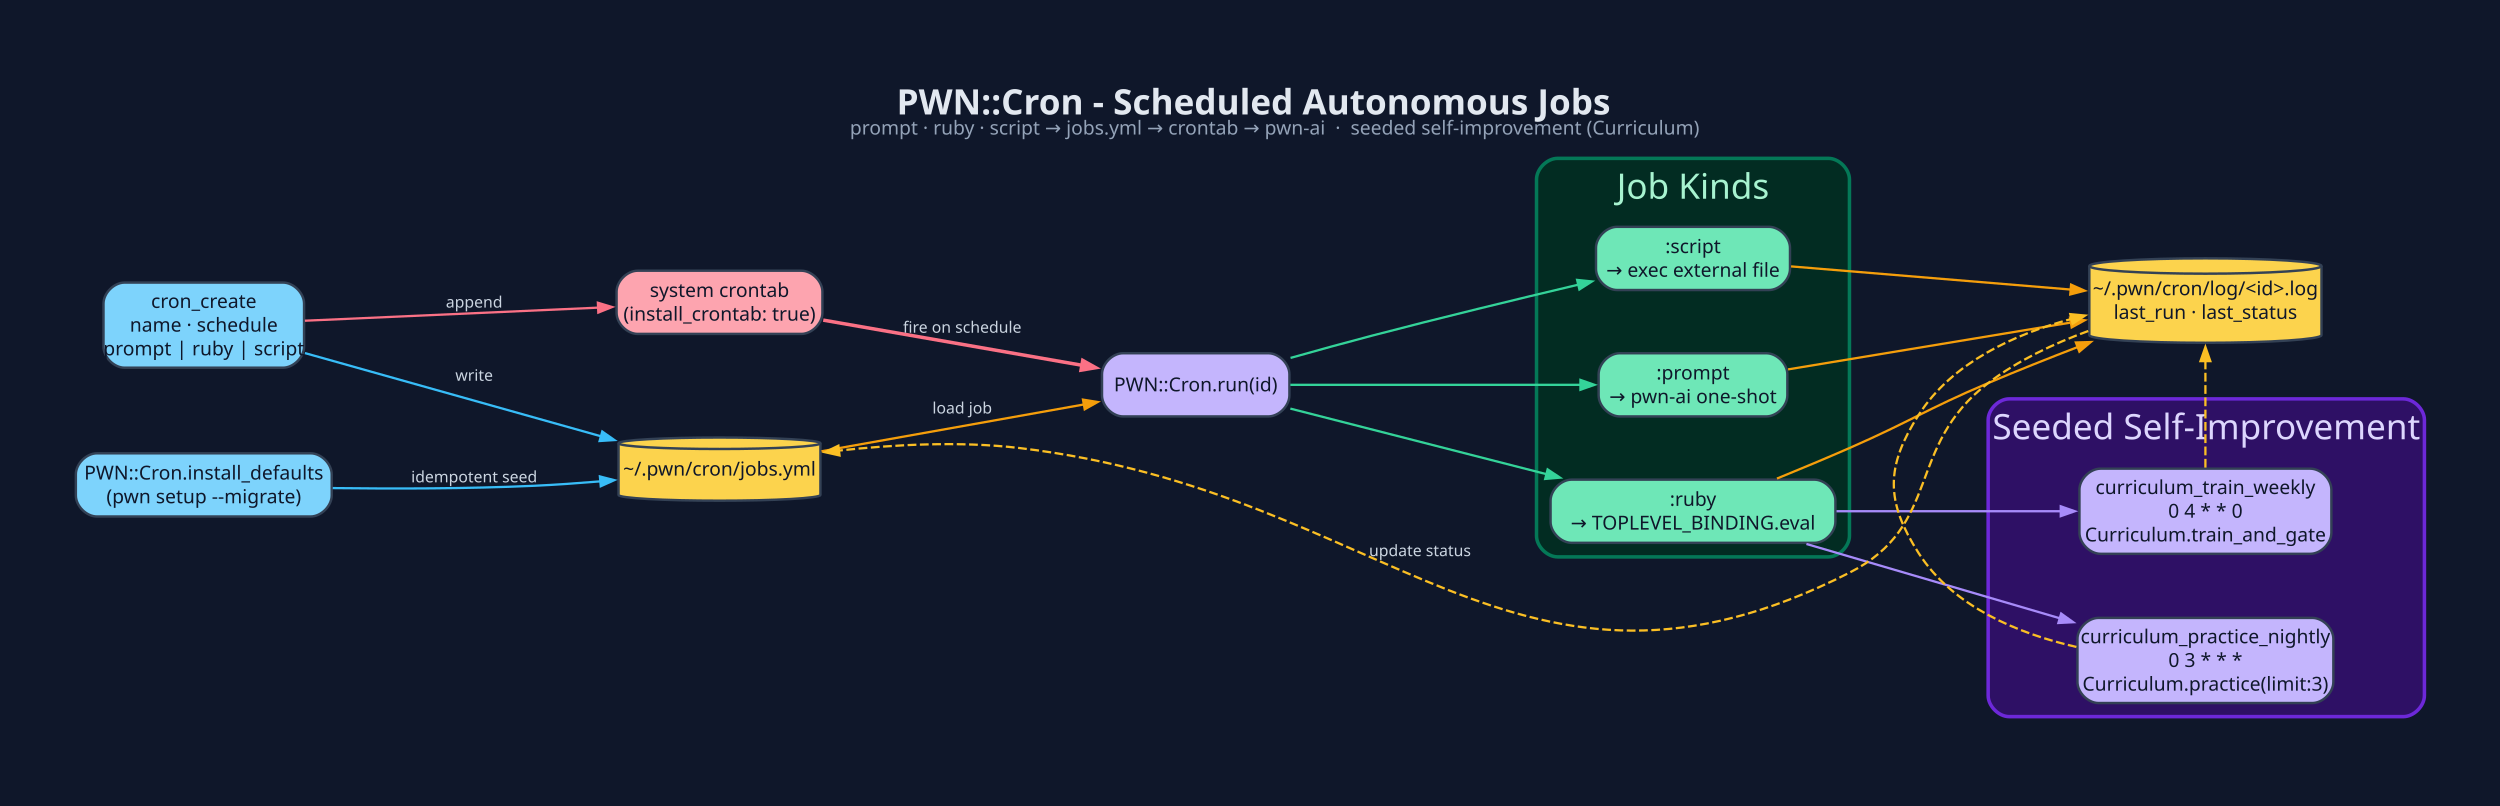
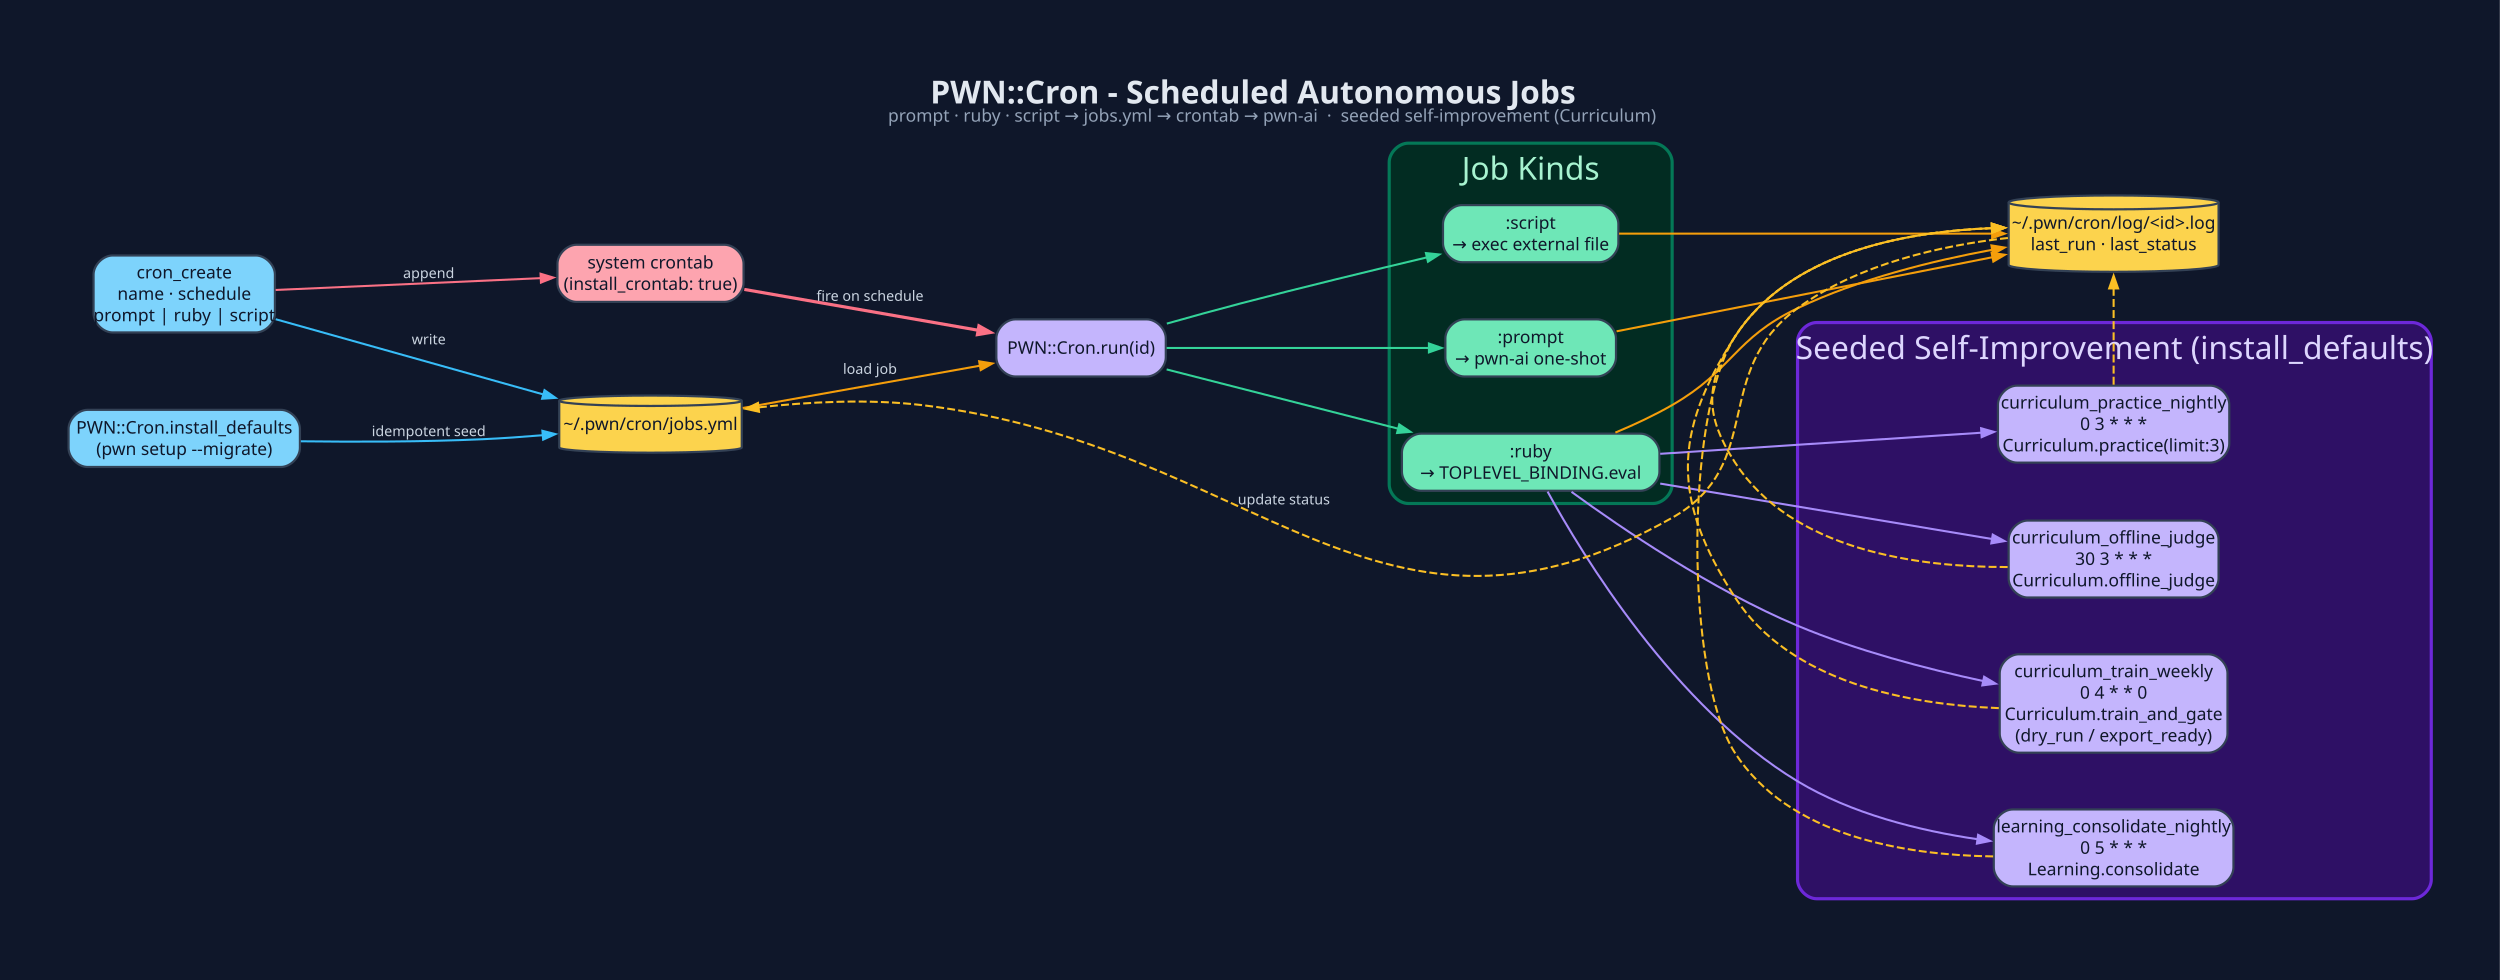
- <svg xmlns="http://www.w3.org/2000/svg" width="1424pt" height="459pt" viewBox="0.00 0.00 1424.00 459.00">
-   <g id="graph0" class="graph" transform="scale(1 1) rotate(0) translate(43.2 416.2)">
-     <polygon fill="#0f172a" stroke="none" points="-43.2,43.2 -43.2,-416.2 1380.95,-416.2 1380.95,43.2 -43.2,43.2" />
-     <text xml:space="preserve" text-anchor="start" x="467.5" y="-351" font-family="sans-Serif" font-weight="bold" font-size="20.00" fill="#e2e8f0">PWN::Cron - Scheduled Autonomous Jobs</text>
-     <text xml:space="preserve" text-anchor="start" x="440.88" y="-339.55" font-family="sans-Serif" font-size="11.00" fill="#94a3b8">prompt · ruby · script → jobs.yml → crontab → pwn-ai  ·  seeded self-improvement (Curriculum)</text>
+ <svg xmlns="http://www.w3.org/2000/svg" width="1575pt" height="617pt" viewBox="0.00 0.00 1575.00 617.00">
+   <g id="graph0" class="graph" transform="scale(1 1) rotate(0) translate(43.2 574.2)">
+     <polygon fill="#0f172a" stroke="none" points="-43.2,43.2 -43.2,-574.2 1531.7,-574.2 1531.7,43.2 -43.2,43.2" />
+     <text xml:space="preserve" text-anchor="start" x="542.88" y="-509" font-family="sans-Serif" font-weight="bold" font-size="20.00" fill="#e2e8f0">PWN::Cron - Scheduled Autonomous Jobs</text>
+     <text xml:space="preserve" text-anchor="start" x="516.25" y="-497.55" font-family="sans-Serif" font-size="11.00" fill="#94a3b8">prompt · ruby · script → jobs.yml → crontab → pwn-ai  ·  seeded self-improvement (Curriculum)</text>
    <g id="clust2" class="cluster">
-       <path fill="#022c22" stroke="#047857" stroke-width="2" d="M844,-99C844,-99 998.25,-99 998.25,-99 1004.25,-99 1010.25,-105 1010.25,-111 1010.25,-111 1010.25,-314 1010.25,-314 1010.25,-320 1004.25,-326 998.25,-326 998.25,-326 844,-326 844,-326 838,-326 832,-320 832,-314 832,-314 832,-111 832,-111 832,-105 838,-99 844,-99" />
-       <text xml:space="preserve" text-anchor="middle" x="921.12" y="-303" font-family="sans-Serif" font-size="20.00" fill="#a7f3d0">Job Kinds</text>
+       <path fill="#022c22" stroke="#047857" stroke-width="2" d="M844,-257C844,-257 998.25,-257 998.25,-257 1004.25,-257 1010.25,-263 1010.25,-269 1010.25,-269 1010.25,-472 1010.25,-472 1010.25,-478 1004.25,-484 998.25,-484 998.25,-484 844,-484 844,-484 838,-484 832,-478 832,-472 832,-472 832,-269 832,-269 832,-263 838,-257 844,-257" />
+       <text xml:space="preserve" text-anchor="middle" x="921.12" y="-461" font-family="sans-Serif" font-size="20.00" fill="#a7f3d0">Job Kinds</text>
    </g>
    <g id="clust4" class="cluster">
-       <path fill="#2e1065" stroke="#6d28d9" stroke-width="2" d="M1101.25,-8C1101.25,-8 1325.75,-8 1325.75,-8 1331.75,-8 1337.75,-14 1337.75,-20 1337.75,-20 1337.75,-177 1337.75,-177 1337.75,-183 1331.75,-189 1325.75,-189 1325.75,-189 1101.25,-189 1101.25,-189 1095.25,-189 1089.25,-183 1089.25,-177 1089.25,-177 1089.25,-20 1089.25,-20 1089.25,-14 1095.25,-8 1101.25,-8" />
-       <text xml:space="preserve" text-anchor="middle" x="1213.5" y="-166" font-family="sans-Serif" font-size="20.00" fill="#ddd6fe">Seeded Self-Improvement</text>
+       <path fill="#2e1065" stroke="#6d28d9" stroke-width="2" d="M1101.25,-8C1101.25,-8 1476.5,-8 1476.5,-8 1482.5,-8 1488.5,-14 1488.5,-20 1488.5,-20 1488.5,-359 1488.5,-359 1488.5,-365 1482.5,-371 1476.5,-371 1476.5,-371 1101.25,-371 1101.25,-371 1095.25,-371 1089.25,-365 1089.25,-359 1089.25,-359 1089.25,-20 1089.25,-20 1089.25,-14 1095.25,-8 1101.25,-8" />
+       <text xml:space="preserve" text-anchor="middle" x="1288.88" y="-348" font-family="sans-Serif" font-size="20.00" fill="#ddd6fe">Seeded Self-Improvement (install_defaults)</text>
    </g>
    <g id="node1" class="node">
-       <path fill="#7dd3fc" stroke="#334155" stroke-width="1.4" d="M118,-255.25C118,-255.25 27.75,-255.25 27.75,-255.25 21.75,-255.25 15.75,-249.25 15.75,-243.25 15.75,-243.25 15.75,-218.75 15.75,-218.75 15.75,-212.75 21.75,-206.75 27.75,-206.75 27.75,-206.75 118,-206.75 118,-206.75 124,-206.75 130,-212.75 130,-218.75 130,-218.75 130,-243.25 130,-243.25 130,-249.25 124,-255.25 118,-255.25" />
-       <text xml:space="preserve" text-anchor="middle" x="72.88" y="-240.8" font-family="sans-Serif" font-size="11.00" fill="#0f172a">cron_create</text>
-       <text xml:space="preserve" text-anchor="middle" x="72.88" y="-227.3" font-family="sans-Serif" font-size="11.00" fill="#0f172a">name · schedule</text>
-       <text xml:space="preserve" text-anchor="middle" x="72.88" y="-213.8" font-family="sans-Serif" font-size="11.00" fill="#0f172a">prompt | ruby | script</text>
+       <path fill="#7dd3fc" stroke="#334155" stroke-width="1.4" d="M118,-413.25C118,-413.25 27.75,-413.25 27.75,-413.25 21.75,-413.25 15.75,-407.25 15.75,-401.25 15.75,-401.25 15.75,-376.75 15.75,-376.75 15.75,-370.75 21.75,-364.75 27.75,-364.75 27.75,-364.75 118,-364.75 118,-364.75 124,-364.75 130,-370.75 130,-376.75 130,-376.75 130,-401.25 130,-401.25 130,-407.25 124,-413.25 118,-413.25" />
+       <text xml:space="preserve" text-anchor="middle" x="72.88" y="-398.8" font-family="sans-Serif" font-size="11.00" fill="#0f172a">cron_create</text>
+       <text xml:space="preserve" text-anchor="middle" x="72.88" y="-385.3" font-family="sans-Serif" font-size="11.00" fill="#0f172a">name · schedule</text>
+       <text xml:space="preserve" text-anchor="middle" x="72.88" y="-371.8" font-family="sans-Serif" font-size="11.00" fill="#0f172a">prompt | ruby | script</text>
    </g>
    <g id="node3" class="node">
-       <path fill="#fcd34d" stroke="#334155" stroke-width="1.4" d="M424.12,-163.73C424.12,-165.53 398.35,-167 366.62,-167 334.9,-167 309.12,-165.53 309.12,-163.73 309.12,-163.73 309.12,-134.27 309.12,-134.27 309.12,-132.47 334.9,-131 366.62,-131 398.35,-131 424.12,-132.47 424.12,-134.27 424.12,-134.27 424.12,-163.73 424.12,-163.73" />
-       <path fill="none" stroke="#334155" stroke-width="1.4" d="M424.12,-163.73C424.12,-161.92 398.35,-160.45 366.62,-160.45 334.9,-160.45 309.12,-161.92 309.12,-163.73" />
-       <text xml:space="preserve" text-anchor="middle" x="366.62" y="-145.3" font-family="sans-Serif" font-size="11.00" fill="#0f172a">~/.pwn/cron/jobs.yml</text>
+       <path fill="#fcd34d" stroke="#334155" stroke-width="1.4" d="M424.12,-321.73C424.12,-323.53 398.35,-325 366.62,-325 334.9,-325 309.12,-323.53 309.12,-321.73 309.12,-321.73 309.12,-292.27 309.12,-292.27 309.12,-290.47 334.9,-289 366.62,-289 398.35,-289 424.12,-290.47 424.12,-292.27 424.12,-292.27 424.12,-321.73 424.12,-321.73" />
+       <path fill="none" stroke="#334155" stroke-width="1.4" d="M424.12,-321.73C424.12,-319.92 398.35,-318.45 366.62,-318.45 334.9,-318.45 309.12,-319.92 309.12,-321.73" />
+       <text xml:space="preserve" text-anchor="middle" x="366.62" y="-303.3" font-family="sans-Serif" font-size="11.00" fill="#0f172a">~/.pwn/cron/jobs.yml</text>
    </g>
    <g id="edge1" class="edge">
-       <path fill="none" stroke="#38bdf8" stroke-width="1.3" d="M130.47,-215.09C178.83,-201.5 248.46,-181.93 299.4,-167.61" />
-       <polygon fill="#38bdf8" stroke="#38bdf8" stroke-width="1.3" points="299.85,-170.4 306.79,-165.54 298.33,-165 299.85,-170.4" />
-       <text xml:space="preserve" text-anchor="middle" x="226.88" y="-199.29" font-family="sans-Serif" font-size="9.00" fill="#cbd5e1">write</text>
+       <path fill="none" stroke="#38bdf8" stroke-width="1.3" d="M130.47,-373.09C178.83,-359.5 248.46,-339.93 299.4,-325.61" />
+       <polygon fill="#38bdf8" stroke="#38bdf8" stroke-width="1.3" points="299.85,-328.4 306.79,-323.54 298.33,-323 299.85,-328.4" />
+       <text xml:space="preserve" text-anchor="middle" x="226.88" y="-357.29" font-family="sans-Serif" font-size="9.00" fill="#cbd5e1">write</text>
    </g>
    <g id="node4" class="node">
-       <path fill="#fda4af" stroke="#334155" stroke-width="1.4" d="M413.25,-262C413.25,-262 320,-262 320,-262 314,-262 308,-256 308,-250 308,-250 308,-238 308,-238 308,-232 314,-226 320,-226 320,-226 413.25,-226 413.25,-226 419.25,-226 425.25,-232 425.25,-238 425.25,-238 425.25,-250 425.25,-250 425.25,-256 419.25,-262 413.25,-262" />
-       <text xml:space="preserve" text-anchor="middle" x="366.62" y="-247.05" font-family="sans-Serif" font-size="11.00" fill="#0f172a">system crontab</text>
-       <text xml:space="preserve" text-anchor="middle" x="366.62" y="-233.55" font-family="sans-Serif" font-size="11.00" fill="#0f172a">(install_crontab: true)</text>
+       <path fill="#fda4af" stroke="#334155" stroke-width="1.4" d="M413.25,-420C413.25,-420 320,-420 320,-420 314,-420 308,-414 308,-408 308,-408 308,-396 308,-396 308,-390 314,-384 320,-384 320,-384 413.25,-384 413.25,-384 419.25,-384 425.25,-390 425.25,-396 425.25,-396 425.25,-408 425.25,-408 425.25,-414 419.25,-420 413.25,-420" />
+       <text xml:space="preserve" text-anchor="middle" x="366.62" y="-405.05" font-family="sans-Serif" font-size="11.00" fill="#0f172a">system crontab</text>
+       <text xml:space="preserve" text-anchor="middle" x="366.62" y="-391.55" font-family="sans-Serif" font-size="11.00" fill="#0f172a">(install_crontab: true)</text>
    </g>
    <g id="edge3" class="edge">
-       <path fill="none" stroke="#fb7185" stroke-width="1.3" d="M130.47,-233.52C178.24,-235.65 246.77,-238.7 297.53,-240.97" />
-       <polygon fill="#fb7185" stroke="#fb7185" stroke-width="1.3" points="297.35,-243.76 305.47,-241.32 297.6,-238.17 297.35,-243.76" />
-       <text xml:space="preserve" text-anchor="middle" x="226.88" y="-241" font-family="sans-Serif" font-size="9.00" fill="#cbd5e1">append</text>
+       <path fill="none" stroke="#fb7185" stroke-width="1.3" d="M130.47,-391.52C178.24,-393.65 246.77,-396.7 297.53,-398.97" />
+       <polygon fill="#fb7185" stroke="#fb7185" stroke-width="1.3" points="297.35,-401.76 305.47,-399.32 297.6,-396.17 297.35,-401.76" />
+       <text xml:space="preserve" text-anchor="middle" x="226.88" y="-399" font-family="sans-Serif" font-size="9.00" fill="#cbd5e1">append</text>
    </g>
    <g id="node2" class="node">
-       <path fill="#7dd3fc" stroke="#334155" stroke-width="1.4" d="M133.75,-158C133.75,-158 12,-158 12,-158 6,-158 0,-152 0,-146 0,-146 0,-134 0,-134 0,-128 6,-122 12,-122 12,-122 133.75,-122 133.75,-122 139.75,-122 145.75,-128 145.75,-134 145.75,-134 145.75,-146 145.75,-146 145.75,-152 139.75,-158 133.75,-158" />
-       <text xml:space="preserve" text-anchor="middle" x="72.88" y="-143.05" font-family="sans-Serif" font-size="11.00" fill="#0f172a">PWN::Cron.install_defaults</text>
-       <text xml:space="preserve" text-anchor="middle" x="72.88" y="-129.55" font-family="sans-Serif" font-size="11.00" fill="#0f172a">(pwn setup --migrate)</text>
+       <path fill="#7dd3fc" stroke="#334155" stroke-width="1.4" d="M133.75,-316C133.75,-316 12,-316 12,-316 6,-316 0,-310 0,-304 0,-304 0,-292 0,-292 0,-286 6,-280 12,-280 12,-280 133.75,-280 133.75,-280 139.75,-280 145.75,-286 145.75,-292 145.75,-292 145.75,-304 145.75,-304 145.75,-310 139.75,-316 133.75,-316" />
+       <text xml:space="preserve" text-anchor="middle" x="72.88" y="-301.05" font-family="sans-Serif" font-size="11.00" fill="#0f172a">PWN::Cron.install_defaults</text>
+       <text xml:space="preserve" text-anchor="middle" x="72.88" y="-287.55" font-family="sans-Serif" font-size="11.00" fill="#0f172a">(pwn setup --migrate)</text>
    </g>
    <g id="edge2" class="edge">
-       <path fill="none" stroke="#38bdf8" stroke-width="1.3" d="M146.33,-138.19C181.04,-137.74 223.19,-137.79 261,-139.5 273.22,-140.05 286.22,-140.97 298.75,-142.02" />
-       <polygon fill="#38bdf8" stroke="#38bdf8" stroke-width="1.3" points="298.5,-144.81 306.71,-142.71 298.99,-139.23 298.5,-144.81" />
-       <text xml:space="preserve" text-anchor="middle" x="226.88" y="-141.45" font-family="sans-Serif" font-size="9.00" fill="#cbd5e1">idempotent seed</text>
+       <path fill="none" stroke="#38bdf8" stroke-width="1.3" d="M146.33,-296.19C181.04,-295.74 223.19,-295.79 261,-297.5 273.22,-298.05 286.22,-298.97 298.75,-300.02" />
+       <polygon fill="#38bdf8" stroke="#38bdf8" stroke-width="1.3" points="298.5,-302.81 306.71,-300.71 298.99,-297.23 298.5,-302.81" />
+       <text xml:space="preserve" text-anchor="middle" x="226.88" y="-299.45" font-family="sans-Serif" font-size="9.00" fill="#cbd5e1">idempotent seed</text>
    </g>
    <g id="node5" class="node">
-       <path fill="#c4b5fd" stroke="#334155" stroke-width="1.4" d="M679.25,-215C679.25,-215 596.5,-215 596.5,-215 590.5,-215 584.5,-209 584.5,-203 584.5,-203 584.5,-191 584.5,-191 584.5,-185 590.5,-179 596.5,-179 596.5,-179 679.25,-179 679.25,-179 685.25,-179 691.25,-185 691.25,-191 691.25,-191 691.25,-203 691.25,-203 691.25,-209 685.25,-215 679.25,-215" />
-       <text xml:space="preserve" text-anchor="middle" x="637.88" y="-193.3" font-family="sans-Serif" font-size="11.00" fill="#0f172a">PWN::Cron.run(id)</text>
+       <path fill="#c4b5fd" stroke="#334155" stroke-width="1.4" d="M679.25,-373C679.25,-373 596.5,-373 596.5,-373 590.5,-373 584.5,-367 584.5,-361 584.5,-361 584.5,-349 584.5,-349 584.5,-343 590.5,-337 596.5,-337 596.5,-337 679.25,-337 679.25,-337 685.25,-337 691.25,-343 691.25,-349 691.25,-349 691.25,-361 691.25,-361 691.25,-367 685.25,-373 679.25,-373" />
+       <text xml:space="preserve" text-anchor="middle" x="637.88" y="-351.3" font-family="sans-Serif" font-size="11.00" fill="#0f172a">PWN::Cron.run(id)</text>
    </g>
    <g id="edge5" class="edge">
-       <path fill="none" stroke="#f59e0b" stroke-width="1.3" d="M424.73,-159.18C468.59,-167 529.11,-177.79 574.29,-185.84" />
-       <polygon fill="#f59e0b" stroke="#f59e0b" stroke-width="1.3" points="573.67,-188.58 582.03,-187.22 574.65,-183.06 573.67,-188.58" />
-       <text xml:space="preserve" text-anchor="middle" x="504.88" y="-180.66" font-family="sans-Serif" font-size="9.00" fill="#cbd5e1">load job</text>
+       <path fill="none" stroke="#f59e0b" stroke-width="1.3" d="M424.73,-317.18C468.59,-325 529.11,-335.79 574.29,-343.84" />
+       <polygon fill="#f59e0b" stroke="#f59e0b" stroke-width="1.3" points="573.67,-346.58 582.03,-345.22 574.65,-341.06 573.67,-346.58" />
+       <text xml:space="preserve" text-anchor="middle" x="504.88" y="-338.66" font-family="sans-Serif" font-size="9.00" fill="#cbd5e1">load job</text>
    </g>
    <g id="edge4" class="edge">
-       <path fill="none" stroke="#fb7185" stroke-width="2" d="M425.72,-233.86C469.13,-226.28 528.45,-215.93 573.17,-208.12" />
-       <polygon fill="#fb7185" stroke="#fb7185" stroke-width="2" points="573.53,-210.9 580.93,-206.77 572.57,-205.38 573.53,-210.9" />
-       <text xml:space="preserve" text-anchor="middle" x="504.88" y="-226.66" font-family="sans-Serif" font-size="9.00" fill="#cbd5e1">fire on schedule</text>
+       <path fill="none" stroke="#fb7185" stroke-width="2" d="M425.72,-391.86C469.13,-384.28 528.45,-373.93 573.17,-366.12" />
+       <polygon fill="#fb7185" stroke="#fb7185" stroke-width="2" points="573.53,-368.9 580.93,-364.77 572.57,-363.38 573.53,-368.9" />
+       <text xml:space="preserve" text-anchor="middle" x="504.88" y="-384.66" font-family="sans-Serif" font-size="9.00" fill="#cbd5e1">fire on schedule</text>
    </g>
    <g id="node6" class="node">
-       <path fill="#6ee7b7" stroke="#334155" stroke-width="1.4" d="M962.88,-215C962.88,-215 879.38,-215 879.38,-215 873.38,-215 867.38,-209 867.38,-203 867.38,-203 867.38,-191 867.38,-191 867.38,-185 873.38,-179 879.38,-179 879.38,-179 962.88,-179 962.88,-179 968.88,-179 974.88,-185 974.88,-191 974.88,-191 974.88,-203 974.88,-203 974.88,-209 968.88,-215 962.88,-215" />
-       <text xml:space="preserve" text-anchor="middle" x="921.12" y="-200.05" font-family="sans-Serif" font-size="11.00" fill="#0f172a">:prompt</text>
-       <text xml:space="preserve" text-anchor="middle" x="921.12" y="-186.55" font-family="sans-Serif" font-size="11.00" fill="#0f172a">→ pwn-ai one-shot</text>
+       <path fill="#6ee7b7" stroke="#334155" stroke-width="1.4" d="M962.88,-373C962.88,-373 879.38,-373 879.38,-373 873.38,-373 867.38,-367 867.38,-361 867.38,-361 867.38,-349 867.38,-349 867.38,-343 873.38,-337 879.38,-337 879.38,-337 962.88,-337 962.88,-337 968.88,-337 974.88,-343 974.88,-349 974.88,-349 974.88,-361 974.88,-361 974.88,-367 968.88,-373 962.88,-373" />
+       <text xml:space="preserve" text-anchor="middle" x="921.12" y="-358.05" font-family="sans-Serif" font-size="11.00" fill="#0f172a">:prompt</text>
+       <text xml:space="preserve" text-anchor="middle" x="921.12" y="-344.55" font-family="sans-Serif" font-size="11.00" fill="#0f172a">→ pwn-ai one-shot</text>
    </g>
    <g id="edge6" class="edge">
-       <path fill="none" stroke="#34d399" stroke-width="1.3" d="M691.78,-197C738.77,-197 807.52,-197 857.29,-197" />
-       <polygon fill="#34d399" stroke="#34d399" stroke-width="1.3" points="857.02,-199.8 865.02,-197 857.02,-194.2 857.02,-199.8" />
+       <path fill="none" stroke="#34d399" stroke-width="1.3" d="M691.78,-355C738.77,-355 807.52,-355 857.29,-355" />
+       <polygon fill="#34d399" stroke="#34d399" stroke-width="1.3" points="857.02,-357.8 865.02,-355 857.02,-352.2 857.02,-357.8" />
    </g>
    <g id="node7" class="node">
-       <path fill="#6ee7b7" stroke="#334155" stroke-width="1.4" d="M990.25,-143C990.25,-143 852,-143 852,-143 846,-143 840,-137 840,-131 840,-131 840,-119 840,-119 840,-113 846,-107 852,-107 852,-107 990.25,-107 990.25,-107 996.25,-107 1002.25,-113 1002.25,-119 1002.25,-119 1002.25,-131 1002.25,-131 1002.25,-137 996.25,-143 990.25,-143" />
-       <text xml:space="preserve" text-anchor="middle" x="921.12" y="-128.05" font-family="sans-Serif" font-size="11.00" fill="#0f172a">:ruby</text>
-       <text xml:space="preserve" text-anchor="middle" x="921.12" y="-114.55" font-family="sans-Serif" font-size="11.00" fill="#0f172a">→ TOPLEVEL_BINDING.eval</text>
+       <path fill="#6ee7b7" stroke="#334155" stroke-width="1.4" d="M990.25,-301C990.25,-301 852,-301 852,-301 846,-301 840,-295 840,-289 840,-289 840,-277 840,-277 840,-271 846,-265 852,-265 852,-265 990.25,-265 990.25,-265 996.25,-265 1002.25,-271 1002.25,-277 1002.25,-277 1002.25,-289 1002.25,-289 1002.25,-295 996.25,-301 990.25,-301" />
+       <text xml:space="preserve" text-anchor="middle" x="921.12" y="-286.05" font-family="sans-Serif" font-size="11.00" fill="#0f172a">:ruby</text>
+       <text xml:space="preserve" text-anchor="middle" x="921.12" y="-272.55" font-family="sans-Serif" font-size="11.00" fill="#0f172a">→ TOPLEVEL_BINDING.eval</text>
    </g>
    <g id="edge7" class="edge">
-       <path fill="none" stroke="#34d399" stroke-width="1.3" d="M691.78,-183.46C732.86,-172.94 790.59,-158.16 837.72,-146.1" />
-       <polygon fill="#34d399" stroke="#34d399" stroke-width="1.3" points="838.33,-148.83 845.39,-144.13 836.95,-143.4 838.33,-148.83" />
+       <path fill="none" stroke="#34d399" stroke-width="1.3" d="M691.78,-341.46C732.86,-330.94 790.59,-316.16 837.72,-304.1" />
+       <polygon fill="#34d399" stroke="#34d399" stroke-width="1.3" points="838.33,-306.83 845.39,-302.13 836.95,-301.4 838.33,-306.83" />
    </g>
    <g id="node8" class="node">
-       <path fill="#6ee7b7" stroke="#334155" stroke-width="1.4" d="M964.38,-287C964.38,-287 877.88,-287 877.88,-287 871.88,-287 865.88,-281 865.88,-275 865.88,-275 865.88,-263 865.88,-263 865.88,-257 871.88,-251 877.88,-251 877.88,-251 964.38,-251 964.38,-251 970.38,-251 976.38,-257 976.38,-263 976.38,-263 976.38,-275 976.38,-275 976.38,-281 970.38,-287 964.38,-287" />
-       <text xml:space="preserve" text-anchor="middle" x="921.12" y="-272.05" font-family="sans-Serif" font-size="11.00" fill="#0f172a">:script</text>
-       <text xml:space="preserve" text-anchor="middle" x="921.12" y="-258.55" font-family="sans-Serif" font-size="11.00" fill="#0f172a">→ exec external file</text>
+       <path fill="#6ee7b7" stroke="#334155" stroke-width="1.4" d="M964.38,-445C964.38,-445 877.88,-445 877.88,-445 871.88,-445 865.88,-439 865.88,-433 865.88,-433 865.88,-421 865.88,-421 865.88,-415 871.88,-409 877.88,-409 877.88,-409 964.38,-409 964.38,-409 970.38,-409 976.38,-415 976.38,-421 976.38,-421 976.38,-433 976.38,-433 976.38,-439 970.38,-445 964.38,-445" />
+       <text xml:space="preserve" text-anchor="middle" x="921.12" y="-430.05" font-family="sans-Serif" font-size="11.00" fill="#0f172a">:script</text>
+       <text xml:space="preserve" text-anchor="middle" x="921.12" y="-416.55" font-family="sans-Serif" font-size="11.00" fill="#0f172a">→ exec external file</text>
    </g>
    <g id="edge8" class="edge">
-       <path fill="none" stroke="#34d399" stroke-width="1.3" d="M691.9,-212.33C706.85,-216.55 723.16,-221.05 738.25,-225 777.17,-235.19 821.01,-245.82 855.89,-254.08" />
-       <polygon fill="#34d399" stroke="#34d399" stroke-width="1.3" points="855.13,-256.77 863.56,-255.89 856.42,-251.32 855.13,-256.77" />
+       <path fill="none" stroke="#34d399" stroke-width="1.3" d="M691.9,-370.33C706.85,-374.55 723.16,-379.05 738.25,-383 777.17,-393.19 821.01,-403.82 855.89,-412.08" />
+       <polygon fill="#34d399" stroke="#34d399" stroke-width="1.3" points="855.13,-414.77 863.56,-413.89 856.42,-409.32 855.13,-414.77" />
+     </g>
+     <g id="node13" class="node">
+       <path fill="#fcd34d" stroke="#334155" stroke-width="1.4" d="M1354.5,-446.69C1354.5,-449.1 1324.86,-451.06 1288.38,-451.06 1251.89,-451.06 1222.25,-449.1 1222.25,-446.69 1222.25,-446.69 1222.25,-407.31 1222.25,-407.31 1222.25,-404.9 1251.89,-402.94 1288.38,-402.94 1324.86,-402.94 1354.5,-404.9 1354.5,-407.31 1354.5,-407.31 1354.5,-446.69 1354.5,-446.69" />
+       <path fill="none" stroke="#334155" stroke-width="1.4" d="M1354.5,-446.69C1354.5,-444.27 1324.86,-442.31 1288.38,-442.31 1251.89,-442.31 1222.25,-444.27 1222.25,-446.69" />
+       <text xml:space="preserve" text-anchor="middle" x="1288.38" y="-430.05" font-family="sans-Serif" font-size="11.00" fill="#0f172a">~/.pwn/cron/log/&lt;id&gt;.log</text>
+       <text xml:space="preserve" text-anchor="middle" x="1288.38" y="-416.55" font-family="sans-Serif" font-size="11.00" fill="#0f172a">last_run · last_status</text>
+     </g>
+     <g id="edge13" class="edge">
+       <path fill="none" stroke="#f59e0b" stroke-width="1.3" d="M975.24,-365.47C1037.59,-377.76 1141.46,-398.24 1212.1,-412.16" />
+       <polygon fill="#f59e0b" stroke="#f59e0b" stroke-width="1.3" points="1211.52,-414.9 1219.91,-413.7 1212.6,-409.41 1211.52,-414.9" />
+     </g>
+     <g id="node9" class="node">
+       <path fill="#c4b5fd" stroke="#334155" stroke-width="1.4" d="M1349.25,-331.25C1349.25,-331.25 1227.5,-331.25 1227.5,-331.25 1221.5,-331.25 1215.5,-325.25 1215.5,-319.25 1215.5,-319.25 1215.5,-294.75 1215.5,-294.75 1215.5,-288.75 1221.5,-282.75 1227.5,-282.75 1227.5,-282.75 1349.25,-282.75 1349.25,-282.75 1355.25,-282.75 1361.25,-288.75 1361.25,-294.75 1361.25,-294.75 1361.25,-319.25 1361.25,-319.25 1361.25,-325.25 1355.25,-331.25 1349.25,-331.25" />
+       <text xml:space="preserve" text-anchor="middle" x="1288.38" y="-316.8" font-family="sans-Serif" font-size="11.00" fill="#0f172a">curriculum_practice_nightly</text>
+       <text xml:space="preserve" text-anchor="middle" x="1288.38" y="-303.3" font-family="sans-Serif" font-size="11.00" fill="#0f172a">0 3 * * *</text>
+       <text xml:space="preserve" text-anchor="middle" x="1288.38" y="-289.8" font-family="sans-Serif" font-size="11.00" fill="#0f172a">Curriculum.practice(limit:3)</text>
+     </g>
+     <g id="edge9" class="edge">
+       <path fill="none" stroke="#a78bfa" stroke-width="1.3" d="M1002.73,-288.3C1062.83,-292.25 1144.63,-297.62 1205.12,-301.6" />
+       <polygon fill="#a78bfa" stroke="#a78bfa" stroke-width="1.3" points="1204.89,-304.39 1213.06,-302.12 1205.26,-298.8 1204.89,-304.39" />
+     </g>
+     <g id="node10" class="node">
+       <path fill="#c4b5fd" stroke="#334155" stroke-width="1.4" d="M1342.5,-246.25C1342.5,-246.25 1234.25,-246.25 1234.25,-246.25 1228.25,-246.25 1222.25,-240.25 1222.25,-234.25 1222.25,-234.25 1222.25,-209.75 1222.25,-209.75 1222.25,-203.75 1228.25,-197.75 1234.25,-197.75 1234.25,-197.75 1342.5,-197.75 1342.5,-197.75 1348.5,-197.75 1354.5,-203.75 1354.5,-209.75 1354.5,-209.75 1354.5,-234.25 1354.5,-234.25 1354.5,-240.25 1348.5,-246.25 1342.5,-246.25" />
+       <text xml:space="preserve" text-anchor="middle" x="1288.38" y="-231.8" font-family="sans-Serif" font-size="11.00" fill="#0f172a">curriculum_offline_judge</text>
+       <text xml:space="preserve" text-anchor="middle" x="1288.38" y="-218.3" font-family="sans-Serif" font-size="11.00" fill="#0f172a">30 3 * * *</text>
+       <text xml:space="preserve" text-anchor="middle" x="1288.38" y="-204.8" font-family="sans-Serif" font-size="11.00" fill="#0f172a">Curriculum.offline_judge</text>
+     </g>
+     <g id="edge10" class="edge">
+       <path fill="none" stroke="#a78bfa" stroke-width="1.3" d="M1002.73,-269.54C1065.15,-259.11 1150.97,-244.78 1212.02,-234.58" />
+       <polygon fill="#a78bfa" stroke="#a78bfa" stroke-width="1.3" points="1212.23,-237.39 1219.66,-233.31 1211.31,-231.86 1212.23,-237.39" />
    </g>
    <g id="node11" class="node">
-       <path fill="#fcd34d" stroke="#334155" stroke-width="1.4" d="M1279.12,-264.69C1279.12,-267.1 1249.49,-269.06 1213,-269.06 1176.51,-269.06 1146.88,-267.1 1146.88,-264.69 1146.88,-264.69 1146.88,-225.31 1146.88,-225.31 1146.88,-222.9 1176.51,-220.94 1213,-220.94 1249.49,-220.94 1279.12,-222.9 1279.12,-225.31 1279.12,-225.31 1279.12,-264.69 1279.12,-264.69" />
-       <path fill="none" stroke="#334155" stroke-width="1.4" d="M1279.12,-264.69C1279.12,-262.27 1249.49,-260.31 1213,-260.31 1176.51,-260.31 1146.88,-262.27 1146.88,-264.69" />
-       <text xml:space="preserve" text-anchor="middle" x="1213" y="-248.05" font-family="sans-Serif" font-size="11.00" fill="#0f172a">~/.pwn/cron/log/&lt;id&gt;.log</text>
-       <text xml:space="preserve" text-anchor="middle" x="1213" y="-234.55" font-family="sans-Serif" font-size="11.00" fill="#0f172a">last_run · last_status</text>
+       <path fill="#c4b5fd" stroke="#334155" stroke-width="1.4" d="M1348.12,-162C1348.12,-162 1228.62,-162 1228.62,-162 1222.62,-162 1216.62,-156 1216.62,-150 1216.62,-150 1216.62,-112 1216.62,-112 1216.62,-106 1222.62,-100 1228.62,-100 1228.62,-100 1348.12,-100 1348.12,-100 1354.12,-100 1360.12,-106 1360.12,-112 1360.12,-112 1360.12,-150 1360.12,-150 1360.12,-156 1354.12,-162 1348.12,-162" />
+       <text xml:space="preserve" text-anchor="middle" x="1288.38" y="-147.55" font-family="sans-Serif" font-size="11.00" fill="#0f172a">curriculum_train_weekly</text>
+       <text xml:space="preserve" text-anchor="middle" x="1288.38" y="-134.05" font-family="sans-Serif" font-size="11.00" fill="#0f172a">0 4 * * 0</text>
+       <text xml:space="preserve" text-anchor="middle" x="1288.38" y="-120.55" font-family="sans-Serif" font-size="11.00" fill="#0f172a">Curriculum.train_and_gate</text>
+       <text xml:space="preserve" text-anchor="middle" x="1288.38" y="-107.05" font-family="sans-Serif" font-size="11.00" fill="#0f172a">(dry_run / export_ready)</text>
    </g>
    <g id="edge11" class="edge">
-       <path fill="none" stroke="#f59e0b" stroke-width="1.3" d="M975.29,-205.8C1020.51,-213.29 1085.98,-224.13 1136.61,-232.52" />
-       <polygon fill="#f59e0b" stroke="#f59e0b" stroke-width="1.3" points="1135.91,-235.24 1144.26,-233.78 1136.83,-229.71 1135.91,-235.24" />
+       <path fill="none" stroke="#a78bfa" stroke-width="1.3" d="M946.84,-264.34C978.33,-241.38 1035.2,-202.69 1089.25,-180 1126.44,-164.39 1169.73,-152.97 1206.34,-145.11" />
+       <polygon fill="#a78bfa" stroke="#a78bfa" stroke-width="1.3" points="1206.8,-147.87 1214.06,-143.49 1205.65,-142.39 1206.8,-147.87" />
    </g>
-     <g id="node9" class="node">
-       <path fill="#c4b5fd" stroke="#334155" stroke-width="1.4" d="M1273.88,-64.25C1273.88,-64.25 1152.12,-64.25 1152.12,-64.25 1146.12,-64.25 1140.12,-58.25 1140.12,-52.25 1140.12,-52.25 1140.12,-27.75 1140.12,-27.75 1140.12,-21.75 1146.12,-15.75 1152.12,-15.75 1152.12,-15.75 1273.88,-15.75 1273.88,-15.75 1279.88,-15.75 1285.88,-21.75 1285.88,-27.75 1285.88,-27.75 1285.88,-52.25 1285.88,-52.25 1285.88,-58.25 1279.88,-64.25 1273.88,-64.25" />
-       <text xml:space="preserve" text-anchor="middle" x="1213" y="-49.8" font-family="sans-Serif" font-size="11.00" fill="#0f172a">curriculum_practice_nightly</text>
-       <text xml:space="preserve" text-anchor="middle" x="1213" y="-36.3" font-family="sans-Serif" font-size="11.00" fill="#0f172a">0 3 * * *</text>
-       <text xml:space="preserve" text-anchor="middle" x="1213" y="-22.8" font-family="sans-Serif" font-size="11.00" fill="#0f172a">Curriculum.practice(limit:3)</text>
-     </g>
-     <g id="edge9" class="edge">
-       <path fill="none" stroke="#a78bfa" stroke-width="1.3" d="M985.74,-106.35C1028.23,-93.89 1084.5,-77.39 1130.3,-63.96" />
-       <polygon fill="#a78bfa" stroke="#a78bfa" stroke-width="1.3" points="1130.83,-66.72 1137.72,-61.78 1129.25,-61.35 1130.83,-66.72" />
-     </g>
-     <g id="node10" class="node">
-       <path fill="#c4b5fd" stroke="#334155" stroke-width="1.4" d="M1272.75,-149.25C1272.75,-149.25 1153.25,-149.25 1153.25,-149.25 1147.25,-149.25 1141.25,-143.25 1141.25,-137.25 1141.25,-137.25 1141.25,-112.75 1141.25,-112.75 1141.25,-106.75 1147.25,-100.75 1153.25,-100.75 1153.25,-100.75 1272.75,-100.75 1272.75,-100.75 1278.75,-100.75 1284.75,-106.75 1284.75,-112.75 1284.75,-112.75 1284.75,-137.25 1284.75,-137.25 1284.75,-143.25 1278.75,-149.25 1272.75,-149.25" />
-       <text xml:space="preserve" text-anchor="middle" x="1213" y="-134.8" font-family="sans-Serif" font-size="11.00" fill="#0f172a">curriculum_train_weekly</text>
-       <text xml:space="preserve" text-anchor="middle" x="1213" y="-121.3" font-family="sans-Serif" font-size="11.00" fill="#0f172a">0 4 * * 0</text>
-       <text xml:space="preserve" text-anchor="middle" x="1213" y="-107.8" font-family="sans-Serif" font-size="11.00" fill="#0f172a">Curriculum.train_and_gate</text>
-     </g>
-     <g id="edge10" class="edge">
-       <path fill="none" stroke="#a78bfa" stroke-width="1.3" d="M1002.87,-125C1042.8,-125 1090.87,-125 1130.86,-125" />
-       <polygon fill="#a78bfa" stroke="#a78bfa" stroke-width="1.3" points="1130.6,-127.8 1138.6,-125 1130.6,-122.2 1130.6,-127.8" />
+     <g id="node12" class="node">
+       <path fill="#c4b5fd" stroke="#334155" stroke-width="1.4" d="M1351.88,-64.25C1351.88,-64.25 1224.88,-64.25 1224.88,-64.25 1218.88,-64.25 1212.88,-58.25 1212.88,-52.25 1212.88,-52.25 1212.88,-27.75 1212.88,-27.75 1212.88,-21.75 1218.88,-15.75 1224.88,-15.75 1224.88,-15.75 1351.88,-15.75 1351.88,-15.75 1357.88,-15.75 1363.88,-21.75 1363.88,-27.75 1363.88,-27.75 1363.88,-52.25 1363.88,-52.25 1363.88,-58.25 1357.88,-64.25 1351.88,-64.25" />
+       <text xml:space="preserve" text-anchor="middle" x="1288.38" y="-49.8" font-family="sans-Serif" font-size="11.00" fill="#0f172a">learning_consolidate_nightly</text>
+       <text xml:space="preserve" text-anchor="middle" x="1288.38" y="-36.3" font-family="sans-Serif" font-size="11.00" fill="#0f172a">0 5 * * *</text>
+       <text xml:space="preserve" text-anchor="middle" x="1288.38" y="-22.8" font-family="sans-Serif" font-size="11.00" fill="#0f172a">Learning.consolidate</text>
    </g>
    <g id="edge12" class="edge">
-       <path fill="none" stroke="#f59e0b" stroke-width="1.3" d="M968.96,-143.62C982.35,-149.09 996.93,-155.16 1010.25,-161 1045.76,-176.56 1053.57,-182.84 1089.25,-198 1105.64,-204.97 1123.45,-212.05 1140.28,-218.54" />
-       <polygon fill="#f59e0b" stroke="#f59e0b" stroke-width="1.3" points="1139.21,-221.13 1147.68,-221.37 1141.21,-215.9 1139.21,-221.13" />
+       <path fill="none" stroke="#a78bfa" stroke-width="1.3" d="M931.79,-264.48C953.83,-224.24 1011.93,-128.67 1089.25,-82 1123.24,-61.49 1165.79,-50.9 1202.73,-45.47" />
+       <polygon fill="#a78bfa" stroke="#a78bfa" stroke-width="1.3" points="1203,-48.26 1210.54,-44.4 1202.24,-42.71 1203,-48.26" />
    </g>
-     <g id="edge13" class="edge">
-       <path fill="none" stroke="#f59e0b" stroke-width="1.3" d="M976.99,-264.46C1022.08,-260.72 1086.43,-255.4 1136.4,-251.26" />
-       <polygon fill="#f59e0b" stroke="#f59e0b" stroke-width="1.3" points="1136.49,-254.06 1144.23,-250.61 1136.02,-248.48 1136.49,-254.06" />
+     <g id="edge14" class="edge">
+       <path fill="none" stroke="#f59e0b" stroke-width="1.3" d="M974.49,-301.68C986.54,-306.71 999.08,-312.56 1010.25,-319 1048.69,-341.14 1049.21,-360.9 1089.25,-380 1127.78,-398.39 1174.05,-409.88 1212.18,-416.9" />
+       <polygon fill="#f59e0b" stroke="#f59e0b" stroke-width="1.3" points="1211.39,-419.6 1219.75,-418.25 1212.36,-414.09 1211.39,-419.6" />
    </g>
    <g id="edge15" class="edge">
-       <path fill="none" stroke="#fbbf24" stroke-width="1.3" stroke-dasharray="5,2" d="M1139.52,-47.69C1105.87,-55.41 1069.23,-70.72 1049.75,-101 1030.76,-130.53 1030.76,-150.47 1049.75,-180 1068.83,-209.66 1103.96,-225.78 1136.76,-234.55" />
-       <polygon fill="#fbbf24" stroke="#fbbf24" stroke-width="1.3" points="1136.04,-237.26 1144.47,-236.47 1137.38,-231.82 1136.04,-237.26" />
+       <path fill="none" stroke="#f59e0b" stroke-width="1.3" d="M976.81,-427C1039.34,-427 1142.09,-427 1212.14,-427" />
+       <polygon fill="#f59e0b" stroke="#f59e0b" stroke-width="1.3" points="1211.84,-429.8 1219.84,-427 1211.84,-424.2 1211.84,-429.8" />
+     </g>
+     <g id="edge17" class="edge">
+       <path fill="none" stroke="#fbbf24" stroke-width="1.3" stroke-dasharray="5,2" d="M1288.38,-331.84C1288.38,-352.07 1288.38,-372.31 1288.38,-392.54" />
+       <polygon fill="#fbbf24" stroke="#fbbf24" stroke-width="1.3" points="1285.58,-392.5 1288.38,-400.5 1291.18,-392.5 1285.58,-392.5" />
+     </g>
+     <g id="edge18" class="edge">
+       <path fill="none" stroke="#fbbf24" stroke-width="1.3" stroke-dasharray="5,2" d="M1221.6,-216.96C1164.23,-216.83 1085.32,-227.71 1049.75,-283 1030.76,-312.53 1030.76,-332.47 1049.75,-362 1083.44,-414.38 1155.55,-428.27 1211.74,-430.47" />
+       <polygon fill="#fbbf24" stroke="#fbbf24" stroke-width="1.3" points="1211.63,-433.27 1219.71,-430.69 1211.79,-427.67 1211.63,-433.27" />
+     </g>
+     <g id="edge19" class="edge">
+       <path fill="none" stroke="#fbbf24" stroke-width="1.3" stroke-dasharray="5,2" d="M1216.05,-128.08C1159.33,-130.27 1084.38,-144.17 1049.75,-198 1010.32,-259.3 1010.32,-300.7 1049.75,-362 1083.44,-414.38 1155.55,-428.27 1211.74,-430.47" />
+       <polygon fill="#fbbf24" stroke="#fbbf24" stroke-width="1.3" points="1211.63,-433.27 1219.71,-430.69 1211.79,-427.67 1211.63,-433.27" />
+     </g>
+     <g id="edge20" class="edge">
+       <path fill="none" stroke="#fbbf24" stroke-width="1.3" stroke-dasharray="5,2" d="M1212.46,-34.66C1156.11,-35.45 1083.43,-47.64 1049.75,-100 1018.25,-148.97 1018.25,-313.03 1049.75,-362 1083.44,-414.38 1155.55,-428.27 1211.74,-430.47" />
+       <polygon fill="#fbbf24" stroke="#fbbf24" stroke-width="1.3" points="1211.63,-433.27 1219.71,-430.69 1211.79,-427.67 1211.63,-433.27" />
    </g>
    <g id="edge16" class="edge">
-       <path fill="none" stroke="#fbbf24" stroke-width="1.3" stroke-dasharray="5,2" d="M1213,-149.84C1213,-170.07 1213,-190.31 1213,-210.54" />
-       <polygon fill="#fbbf24" stroke="#fbbf24" stroke-width="1.3" points="1210.2,-210.5 1213,-218.5 1215.8,-210.5 1210.2,-210.5" />
-     </g>
-     <g id="edge14" class="edge">
-       <path fill="none" stroke="#fbbf24" stroke-width="1.3" stroke-dasharray="5,2" d="M1146.27,-227.66C1126.7,-220.51 1106.02,-210.82 1089.25,-198 1041.99,-161.89 1063.28,-116.91 1010.25,-90 820.78,6.15 748.48,-135.93 537.5,-161 503.58,-165.03 465.67,-162.98 434.28,-159.51" />
-       <polygon fill="#fbbf24" stroke="#fbbf24" stroke-width="1.3" points="434.99,-156.78 426.72,-158.63 434.34,-162.34 434.99,-156.78" />
-       <text xml:space="preserve" text-anchor="middle" x="765.62" y="-99.43" font-family="sans-Serif" font-size="9.00" fill="#cbd5e1">update status</text>
+       <path fill="none" stroke="#fbbf24" stroke-width="1.3" stroke-dasharray="5,2" d="M1221.77,-424.28C1180.35,-419.64 1127.61,-408.1 1089.25,-380 1034.09,-339.6 1069.73,-281.72 1010.25,-248 825.42,-143.21 748.48,-293.93 537.5,-319 503.58,-323.03 465.67,-320.98 434.28,-317.51" />
+       <polygon fill="#fbbf24" stroke="#fbbf24" stroke-width="1.3" points="434.99,-314.78 426.72,-316.63 434.34,-320.34 434.99,-314.78" />
+       <text xml:space="preserve" text-anchor="middle" x="765.62" y="-256.44" font-family="sans-Serif" font-size="9.00" fill="#cbd5e1">update status</text>
    </g>
  </g>
</svg>
